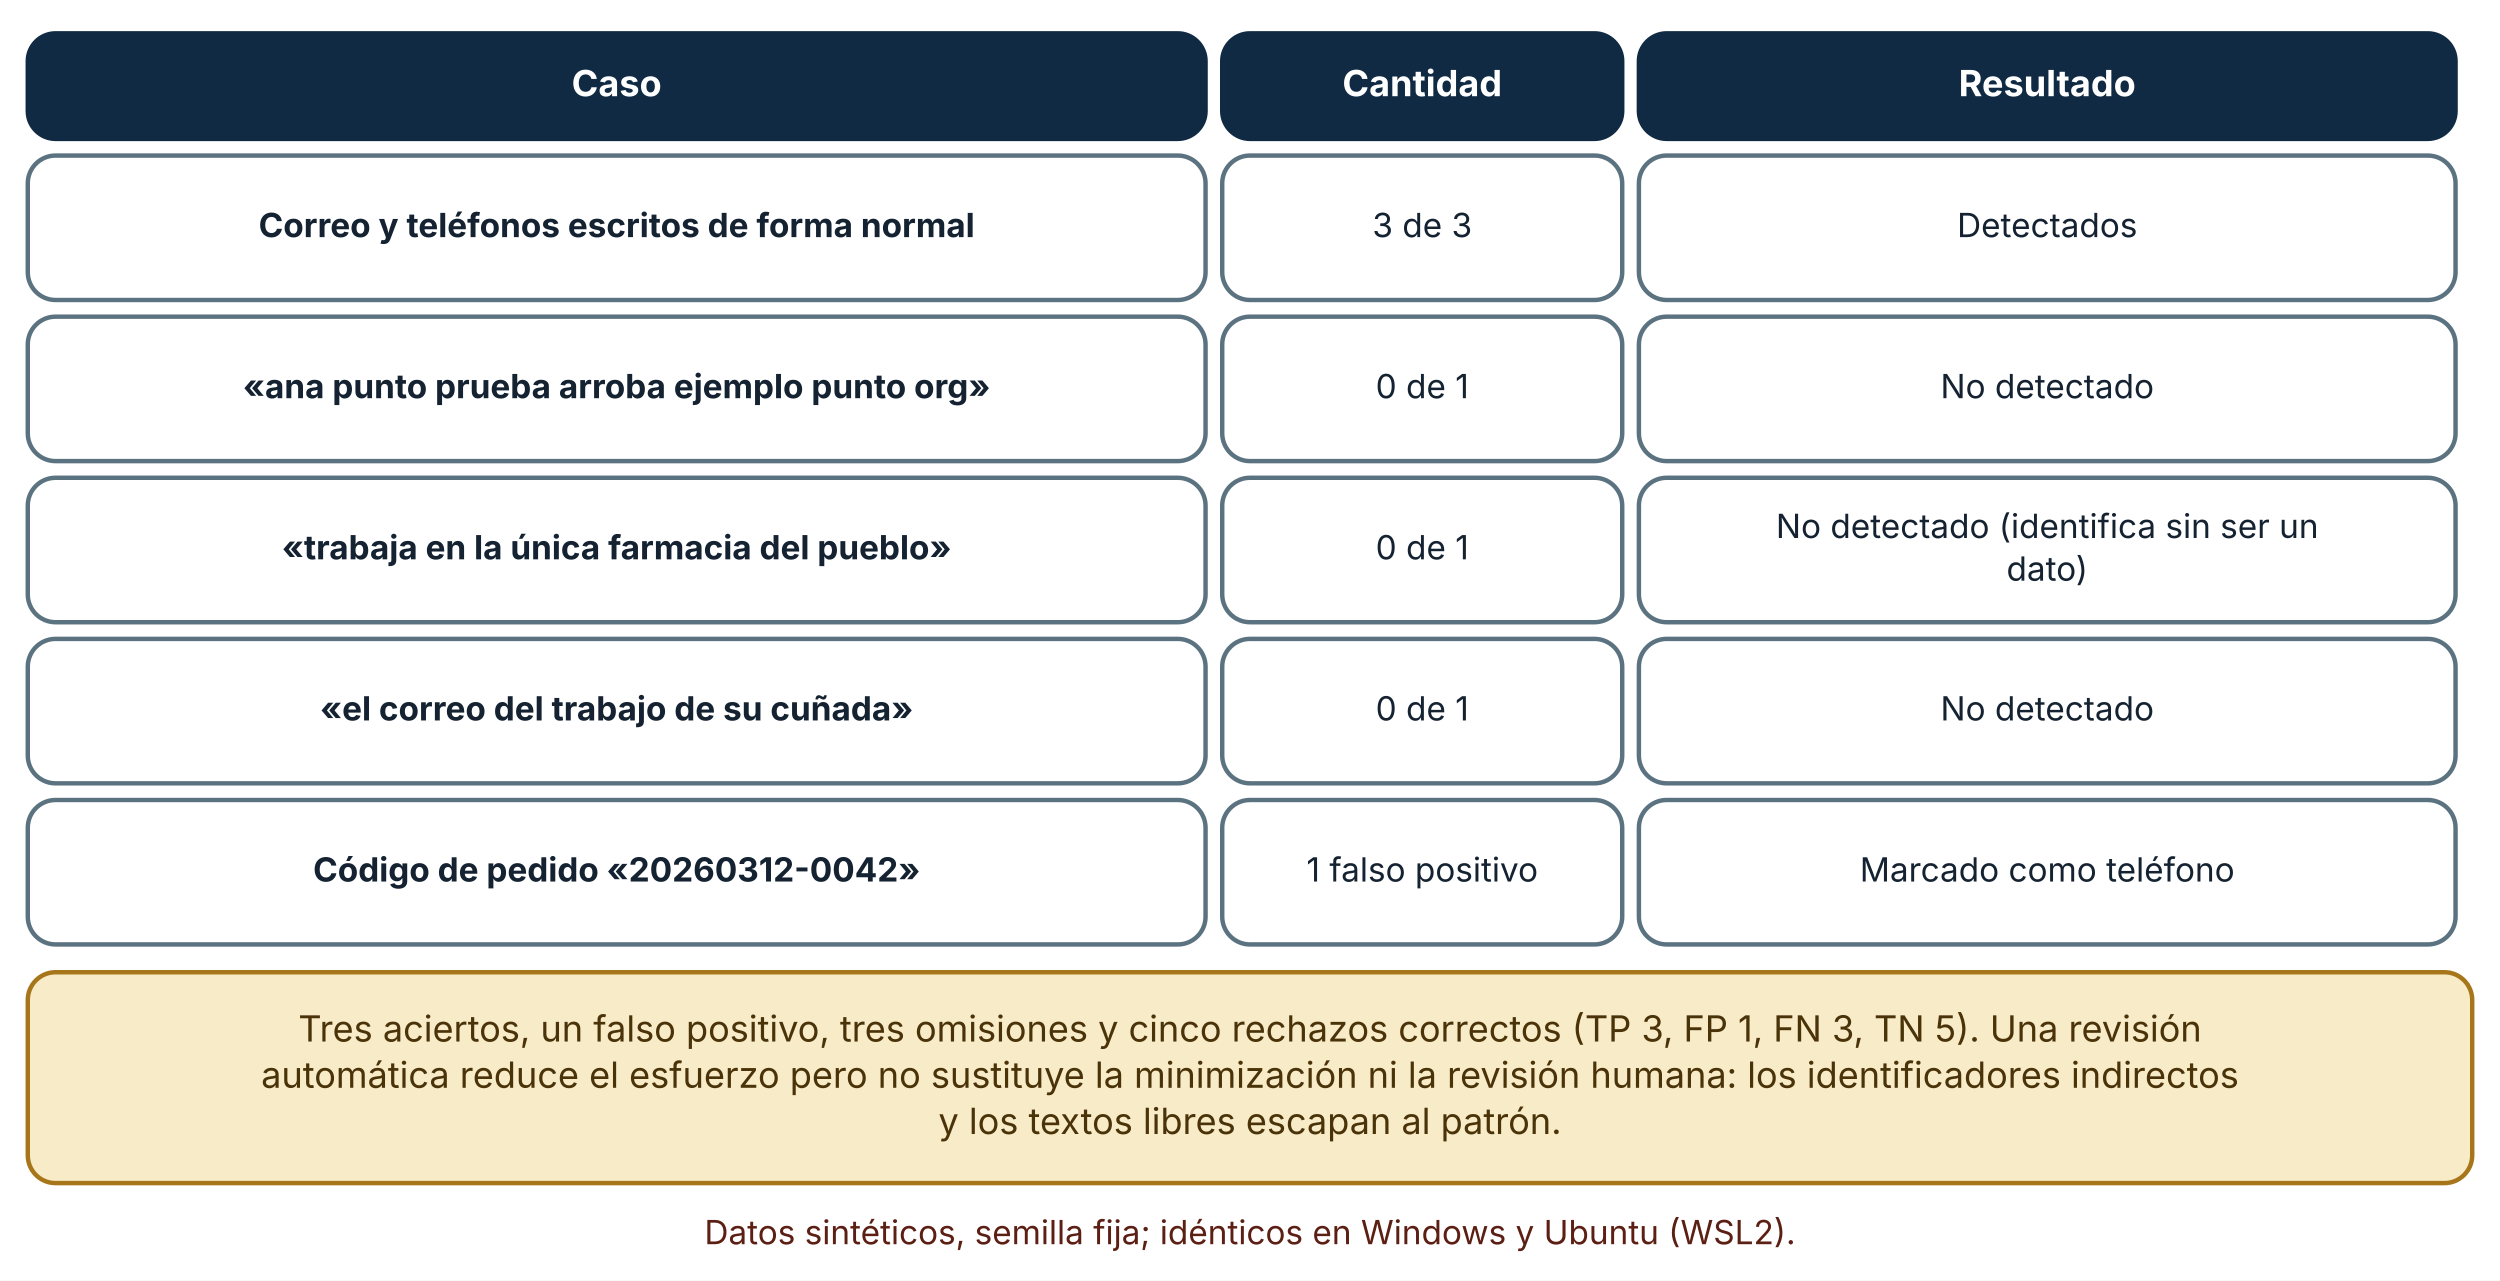
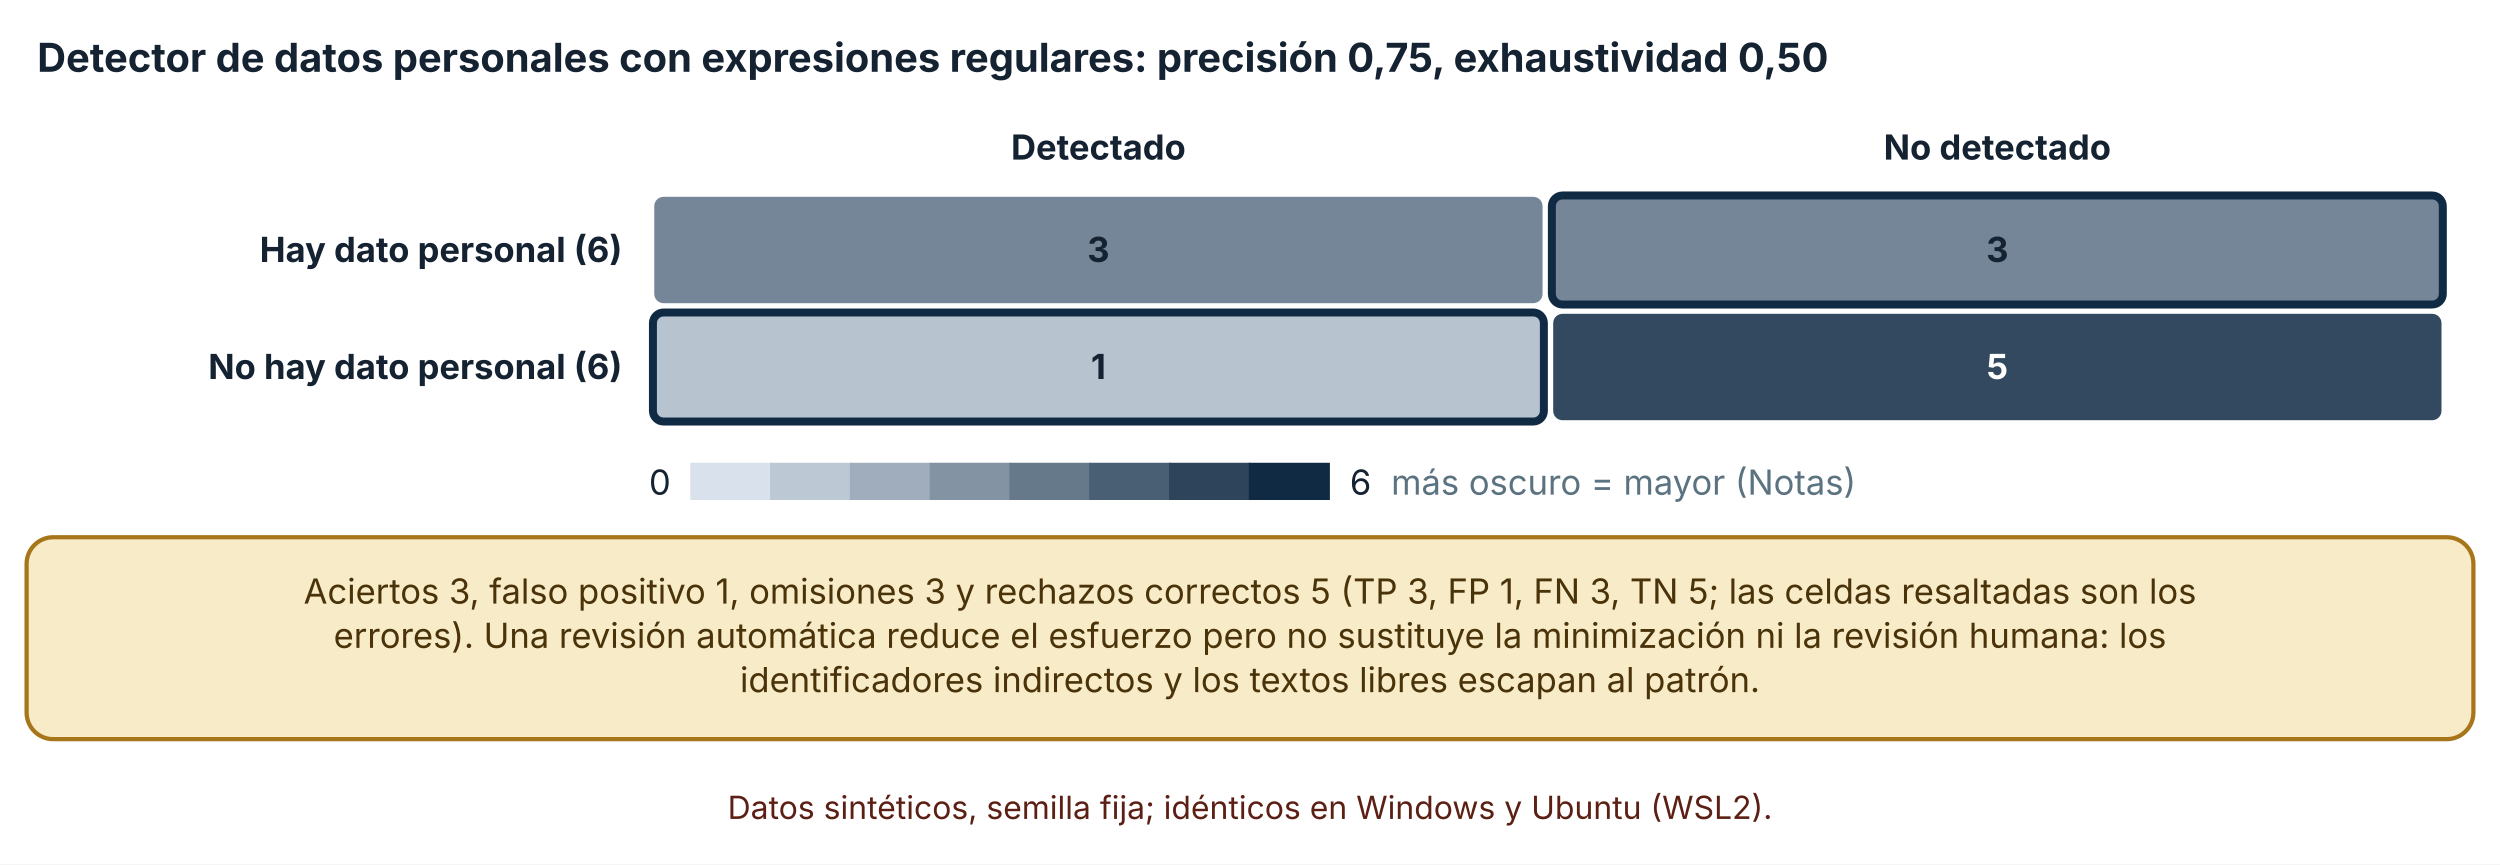
- <svg xmlns="http://www.w3.org/2000/svg" viewBox="0 0 900 461" width="900" height="461" role="img" aria-labelledby="t d" font-family="Inter, 'Segoe UI', system-ui, -apple-system, sans-serif">
+ <svg xmlns="http://www.w3.org/2000/svg" viewBox="0 0 940 325" width="940" height="325" role="img" aria-labelledby="t d" font-family="Inter, 'Segoe UI', system-ui, -apple-system, sans-serif">
  <defs>
    <marker id="arrow" viewBox="0 0 10 10" refX="9" refY="5" markerWidth="8" markerHeight="8" orient="auto-start-reverse">
      <path d="M0,0 L10,5 L0,10 z" fill="#32505f" />
    </marker>
    <marker id="arrow-coral" viewBox="0 0 10 10" refX="9" refY="5" markerWidth="8" markerHeight="8" orient="auto-start-reverse">
      <path d="M0,0 L10,5 L0,10 z" fill="#c0432f" />
    </marker>
  </defs>
-   <rect width="900" height="461" fill="#ffffff" />
-   <rect x="10" y="12" width="424" height="38" rx="10" fill="#102a43" stroke="#102a43" stroke-width="1.6" />
-   <text x="222" y="34.64" font-size="13" text-anchor="middle" font-weight="700" fill="#ffffff">
-     <tspan x="222" dy="0">Caso</tspan>
+   <rect width="940" height="325" fill="#ffffff" />
+   <text x="14" y="27" font-size="15" text-anchor="start" font-weight="700" fill="#142231">
+     <tspan x="14" dy="0">Detector de datos personales con expresiones regulares: precisión 0,75, exhaustividad 0,50</tspan>
  </text>
-   <rect x="440" y="12" width="144" height="38" rx="10" fill="#102a43" stroke="#102a43" stroke-width="1.6" />
-   <text x="512" y="34.64" font-size="13" text-anchor="middle" font-weight="700" fill="#ffffff">
-     <tspan x="512" dy="0">Cantidad</tspan>
+   <text x="413" y="60" font-size="13" text-anchor="middle" font-weight="700" fill="#142231">
+     <tspan x="413" dy="0">Detectado</tspan>
  </text>
-   <rect x="590" y="12" width="294" height="38" rx="10" fill="#102a43" stroke="#102a43" stroke-width="1.6" />
-   <text x="737" y="34.64" font-size="13" text-anchor="middle" font-weight="700" fill="#ffffff">
-     <tspan x="737" dy="0">Resultado</tspan>
+   <text x="751" y="60" font-size="13" text-anchor="middle" font-weight="700" fill="#142231">
+     <tspan x="751" dy="0">No detectado</tspan>
  </text>
-   <rect x="10" y="56" width="424" height="52" rx="10" fill="#ffffff" stroke="#5b7280" stroke-width="1.6" />
-   <text x="222" y="85.36" font-size="12" text-anchor="middle" font-weight="700" fill="#142231">
-     <tspan x="222" dy="0">Correo y teléfonos escritos de forma normal</tspan>
+   <text x="234" y="98.5" font-size="13" text-anchor="end" font-weight="700" fill="#142231">
+     <tspan x="234" dy="0">Hay dato personal (6)</tspan>
  </text>
-   <rect x="440" y="56" width="144" height="52" rx="10" fill="#ffffff" stroke="#5b7280" stroke-width="1.6" />
-   <text x="512" y="85.36" font-size="12" text-anchor="middle" font-weight="400" fill="#142231">
-     <tspan x="512" dy="0">3 de 3</tspan>
+   <text x="234" y="142.5" font-size="13" text-anchor="end" font-weight="700" fill="#142231">
+     <tspan x="234" dy="0">No hay dato personal (6)</tspan>
  </text>
-   <rect x="590" y="56" width="294" height="52" rx="10" fill="#ffffff" stroke="#5b7280" stroke-width="1.6" />
-   <text x="737" y="85.36" font-size="12" text-anchor="middle" font-weight="400" fill="#142231">
-     <tspan x="737" dy="0">Detectados</tspan>
+   <rect x="245.5" y="73.5" width="335" height="41" rx="4" fill="#748698" stroke="#ffffff" stroke-width="1" />
+   <text x="413" y="98.5" font-size="13" text-anchor="middle" font-weight="700" fill="#142231">
+     <tspan x="413" dy="0">3</tspan>
  </text>
-   <rect x="10" y="114" width="424" height="52" rx="10" fill="#ffffff" stroke="#5b7280" stroke-width="1.6" />
-   <text x="222" y="143.36" font-size="12" text-anchor="middle" font-weight="700" fill="#142231">
-     <tspan x="222" dy="0">«ana punto prueba arroba ejemplo punto org»</tspan>
+   <rect x="583.5" y="73.5" width="335" height="41" rx="4" fill="#748698" stroke="#102a43" stroke-width="3" />
+   <text x="751" y="98.5" font-size="13" text-anchor="middle" font-weight="700" fill="#142231">
+     <tspan x="751" dy="0">3</tspan>
  </text>
-   <rect x="440" y="114" width="144" height="52" rx="10" fill="#ffffff" stroke="#5b7280" stroke-width="1.6" />
-   <text x="512" y="143.36" font-size="12" text-anchor="middle" font-weight="400" fill="#142231">
-     <tspan x="512" dy="0">0 de 1</tspan>
+   <rect x="245.5" y="117.5" width="335" height="41" rx="4" fill="#b8c3d0" stroke="#102a43" stroke-width="3" />
+   <text x="413" y="142.5" font-size="13" text-anchor="middle" font-weight="700" fill="#142231">
+     <tspan x="413" dy="0">1</tspan>
  </text>
-   <rect x="590" y="114" width="294" height="52" rx="10" fill="#ffffff" stroke="#5b7280" stroke-width="1.6" />
-   <text x="737" y="143.36" font-size="12" text-anchor="middle" font-weight="400" fill="#142231">
-     <tspan x="737" dy="0">No detectado</tspan>
+   <rect x="583.5" y="117.5" width="335" height="41" rx="4" fill="#32495f" stroke="#ffffff" stroke-width="1" />
+   <text x="751" y="142.5" font-size="13" text-anchor="middle" font-weight="700" fill="#ffffff">
+     <tspan x="751" dy="0">5</tspan>
  </text>
-   <rect x="10" y="172" width="424" height="52" rx="10" fill="#ffffff" stroke="#5b7280" stroke-width="1.6" />
-   <text x="222" y="201.36" font-size="12" text-anchor="middle" font-weight="700" fill="#142231">
-     <tspan x="222" dy="0">«trabaja en la única farmacia del pueblo»</tspan>
+   <text x="244" y="186" font-size="13" text-anchor="start" font-weight="400" fill="#142231">
+     <tspan x="244" dy="0">0</tspan>
  </text>
-   <rect x="440" y="172" width="144" height="52" rx="10" fill="#ffffff" stroke="#5b7280" stroke-width="1.6" />
-   <text x="512" y="201.36" font-size="12" text-anchor="middle" font-weight="400" fill="#142231">
-     <tspan x="512" dy="0">0 de 1</tspan>
+   <rect x="259.54" y="174" width="30.5" height="14" fill="#d9e2ec" />
+   <rect x="289.54" y="174" width="30.5" height="14" fill="#bcc8d4" />
+   <rect x="319.54" y="174" width="30.5" height="14" fill="#a0adbc" />
+   <rect x="349.54" y="174" width="30.5" height="14" fill="#8393a4" />
+   <rect x="379.54" y="174" width="30.5" height="14" fill="#66798b" />
+   <rect x="409.54" y="174" width="30.5" height="14" fill="#495f73" />
+   <rect x="439.54" y="174" width="30.5" height="14" fill="#2d445b" />
+   <rect x="469.54" y="174" width="30.5" height="14" fill="#102a43" />
+   <text x="507.54" y="186" font-size="13" text-anchor="start" font-weight="400" fill="#142231">
+     <tspan x="507.54" dy="0">6</tspan>
  </text>
-   <rect x="590" y="172" width="294" height="52" rx="10" fill="#ffffff" stroke="#5b7280" stroke-width="1.6" />
-   <text x="737" y="193.68" font-size="12" text-anchor="middle" font-weight="400" fill="#142231">
-     <tspan x="737" dy="0">No detectado (identifica sin ser un</tspan>
+   <text x="523.08" y="186" font-size="13" text-anchor="start" font-weight="400" fill="#5b7280">
+     <tspan x="523.08" dy="0">más oscuro = mayor (Notas)</tspan>
  </text>
-   <text x="737" y="209.04" font-size="12" text-anchor="middle" font-weight="400" fill="#142231">
-     <tspan x="737" dy="0">dato)</tspan>
+   <rect x="10" y="202" width="920" height="75.92" rx="10" fill="#f7ebc8" stroke="#a8761a" stroke-width="1.6" />
+   <text x="470" y="226.96" font-size="13" text-anchor="middle" font-weight="400" fill="#4a3209">
+     <tspan x="470" dy="0">Aciertos 3, falso positivo 1, omisiones 3 y rechazos correctos 5 (TP 3, FP 1, FN 3, TN 5; las celdas resaltadas son los</tspan>
  </text>
-   <rect x="10" y="230" width="424" height="52" rx="10" fill="#ffffff" stroke="#5b7280" stroke-width="1.6" />
-   <text x="222" y="259.36" font-size="12" text-anchor="middle" font-weight="700" fill="#142231">
-     <tspan x="222" dy="0">«el correo del trabajo de su cuñada»</tspan>
+   <text x="470" y="243.6" font-size="13" text-anchor="middle" font-weight="400" fill="#4a3209">
+     <tspan x="470" dy="0">errores). Una revisión automática reduce el esfuerzo pero no sustituye la minimización ni la revisión humana: los</tspan>
  </text>
-   <rect x="440" y="230" width="144" height="52" rx="10" fill="#ffffff" stroke="#5b7280" stroke-width="1.6" />
-   <text x="512" y="259.36" font-size="12" text-anchor="middle" font-weight="400" fill="#142231">
-     <tspan x="512" dy="0">0 de 1</tspan>
+   <text x="470" y="260.24" font-size="13" text-anchor="middle" font-weight="400" fill="#4a3209">
+     <tspan x="470" dy="0">identificadores indirectos y los textos libres escapan al patrón.</tspan>
  </text>
-   <rect x="590" y="230" width="294" height="52" rx="10" fill="#ffffff" stroke="#5b7280" stroke-width="1.6" />
-   <text x="737" y="259.36" font-size="12" text-anchor="middle" font-weight="400" fill="#142231">
-     <tspan x="737" dy="0">No detectado</tspan>
-   </text>
-   <rect x="10" y="288" width="424" height="52" rx="10" fill="#ffffff" stroke="#5b7280" stroke-width="1.6" />
-   <text x="222" y="317.36" font-size="12" text-anchor="middle" font-weight="700" fill="#142231">
-     <tspan x="222" dy="0">Código de pedido «20260312-0042»</tspan>
-   </text>
-   <rect x="440" y="288" width="144" height="52" rx="10" fill="#ffffff" stroke="#5b7280" stroke-width="1.6" />
-   <text x="512" y="317.36" font-size="12" text-anchor="middle" font-weight="400" fill="#142231">
-     <tspan x="512" dy="0">1 falso positivo</tspan>
-   </text>
-   <rect x="590" y="288" width="294" height="52" rx="10" fill="#ffffff" stroke="#5b7280" stroke-width="1.6" />
-   <text x="737" y="317.36" font-size="12" text-anchor="middle" font-weight="400" fill="#142231">
-     <tspan x="737" dy="0">Marcado como teléfono</tspan>
-   </text>
-   <rect x="10" y="350" width="880" height="75.92" rx="10" fill="#f7ebc8" stroke="#a8761a" stroke-width="1.6" />
-   <text x="450" y="374.96" font-size="13" text-anchor="middle" font-weight="400" fill="#4a3209">
-     <tspan x="450" dy="0">Tres aciertos, un falso positivo, tres omisiones y cinco rechazos correctos (TP 3, FP 1, FN 3, TN 5). Una revisión</tspan>
-   </text>
-   <text x="450" y="391.6" font-size="13" text-anchor="middle" font-weight="400" fill="#4a3209">
-     <tspan x="450" dy="0">automática reduce el esfuerzo pero no sustituye la minimización ni la revisión humana: los identificadores indirectos</tspan>
-   </text>
-   <text x="450" y="408.24" font-size="13" text-anchor="middle" font-weight="400" fill="#4a3209">
-     <tspan x="450" dy="0">y los textos libres escapan al patrón.</tspan>
-   </text>
-   <text x="450" y="447.92" font-size="12" text-anchor="middle" font-weight="400" fill="#5c1f14">
-     <tspan x="450" dy="0">Datos sintéticos, semilla fija; idénticos en Windows y Ubuntu (WSL2).</tspan>
+   <text x="470" y="307.92" font-size="12" text-anchor="middle" font-weight="400" fill="#5c1f14">
+     <tspan x="470" dy="0">Datos sintéticos, semilla fija; idénticos en Windows y Ubuntu (WSL2).</tspan>
  </text>
</svg>
